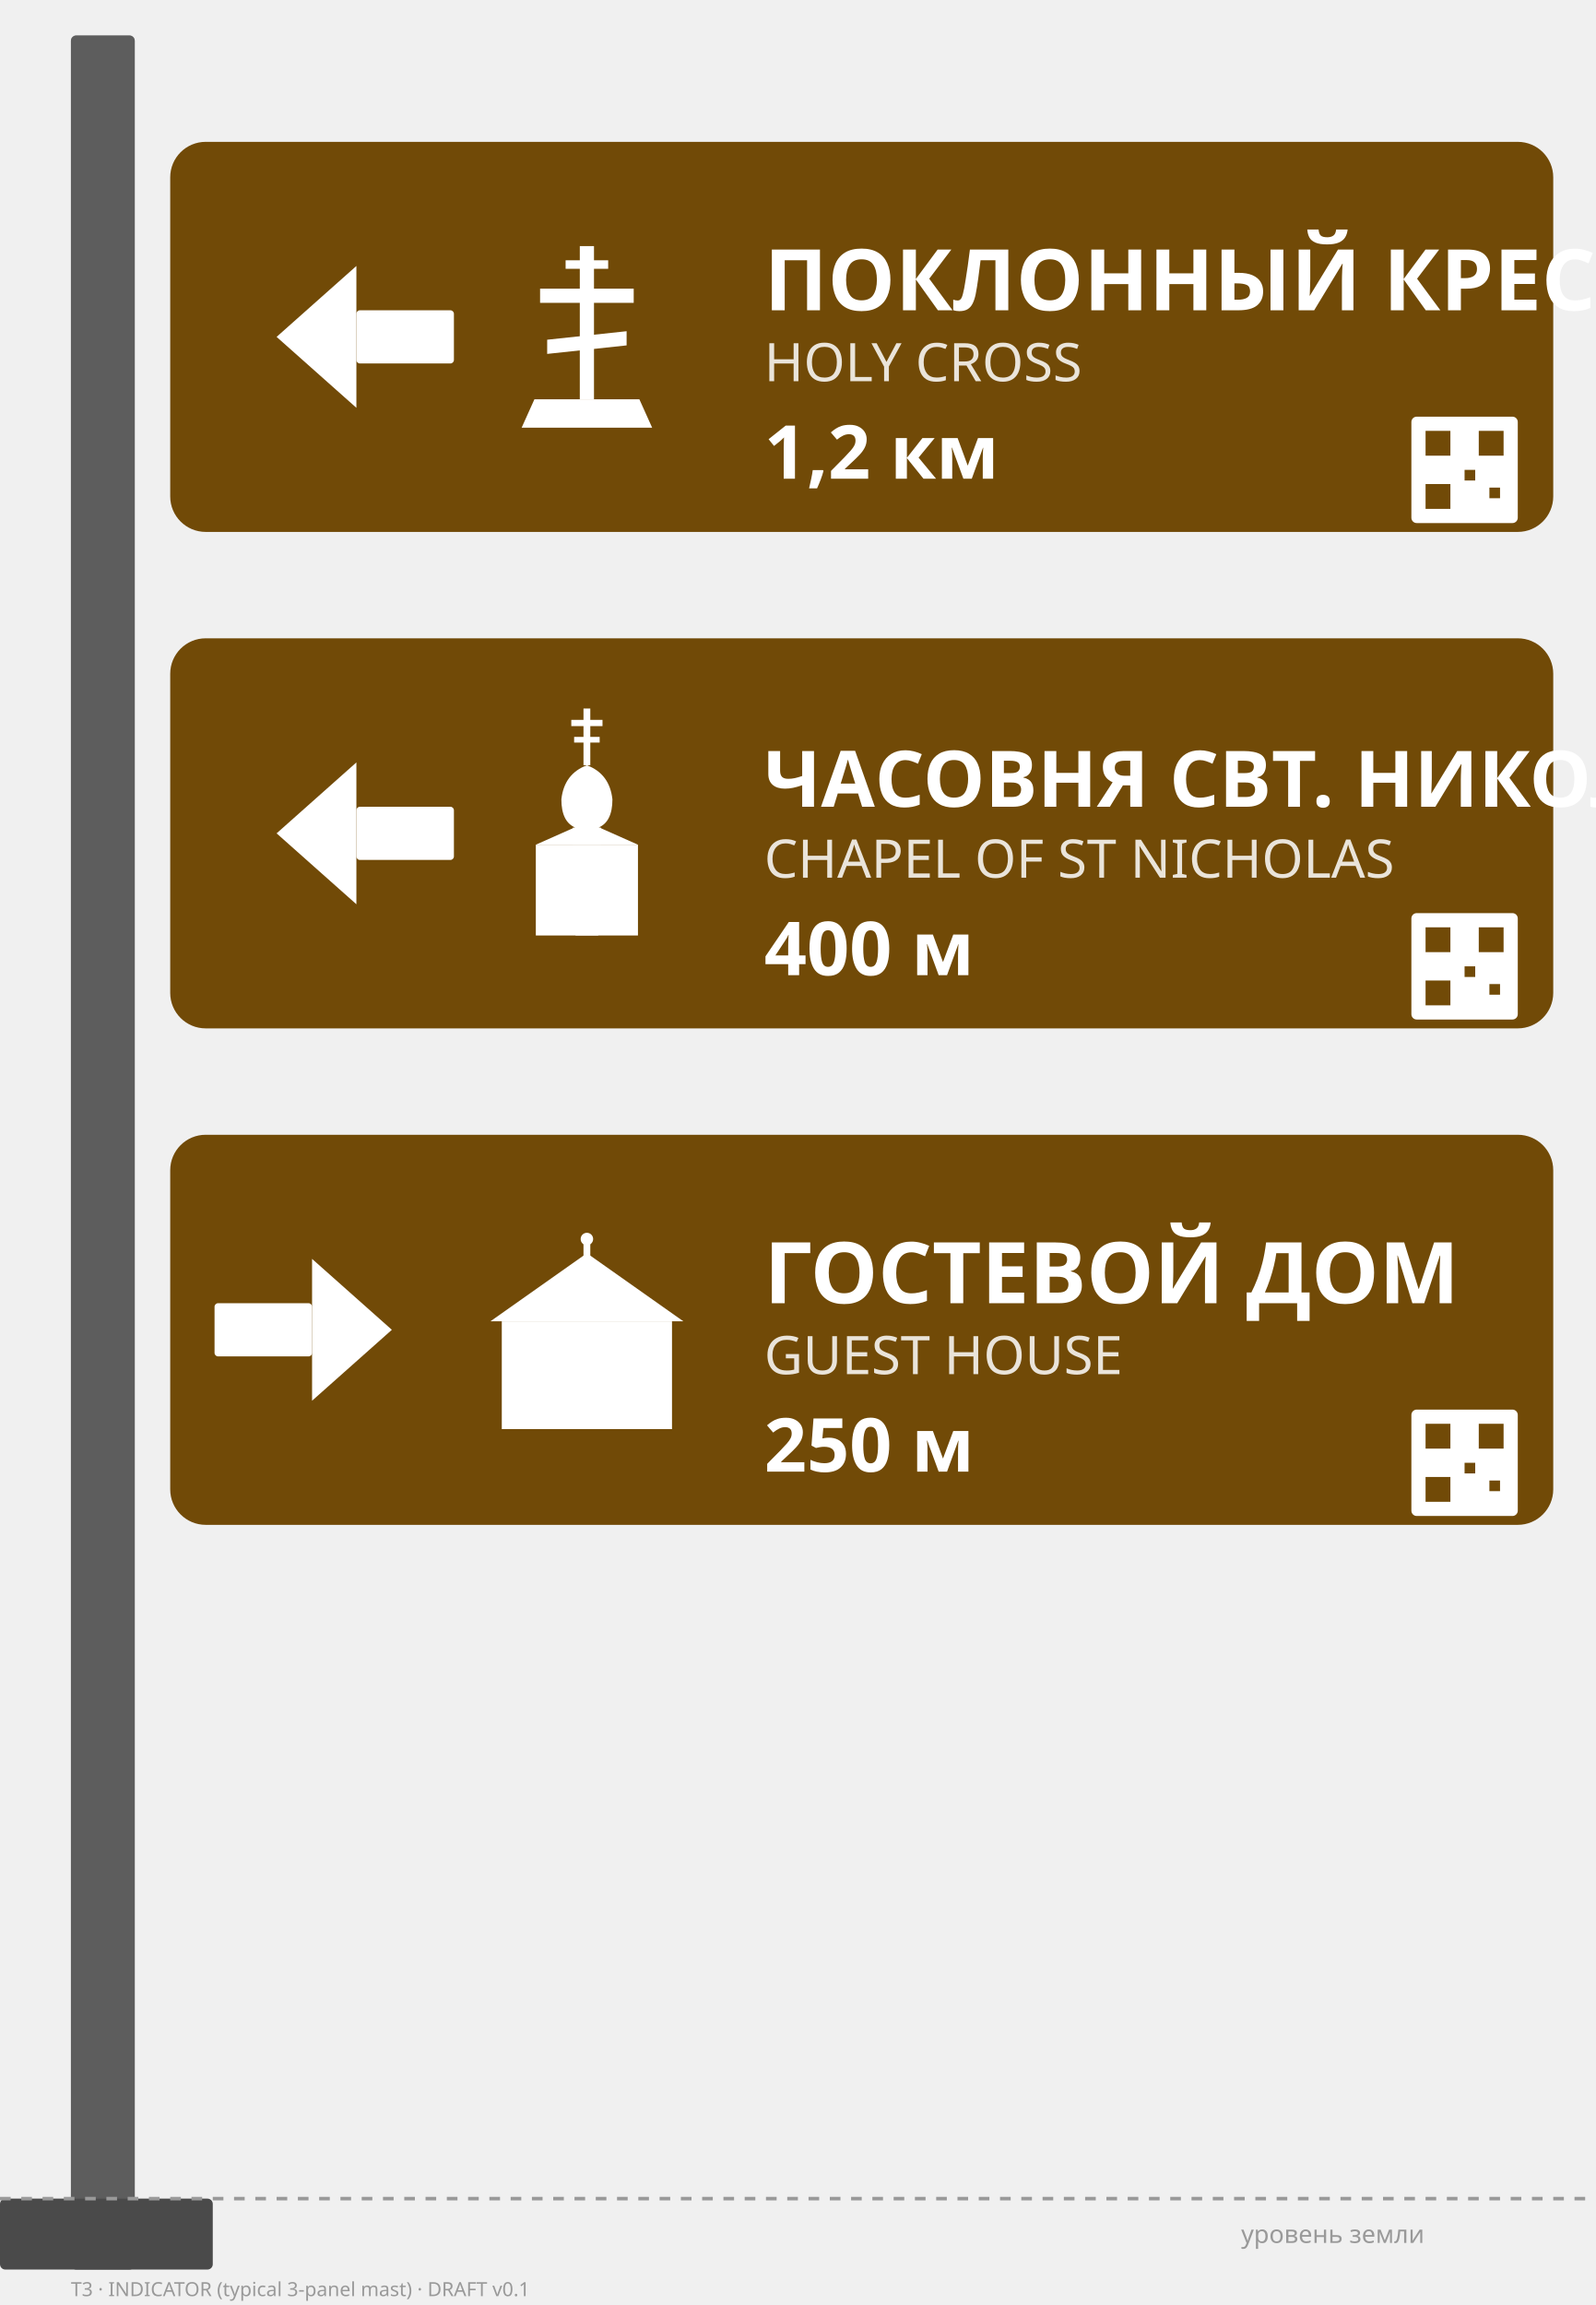
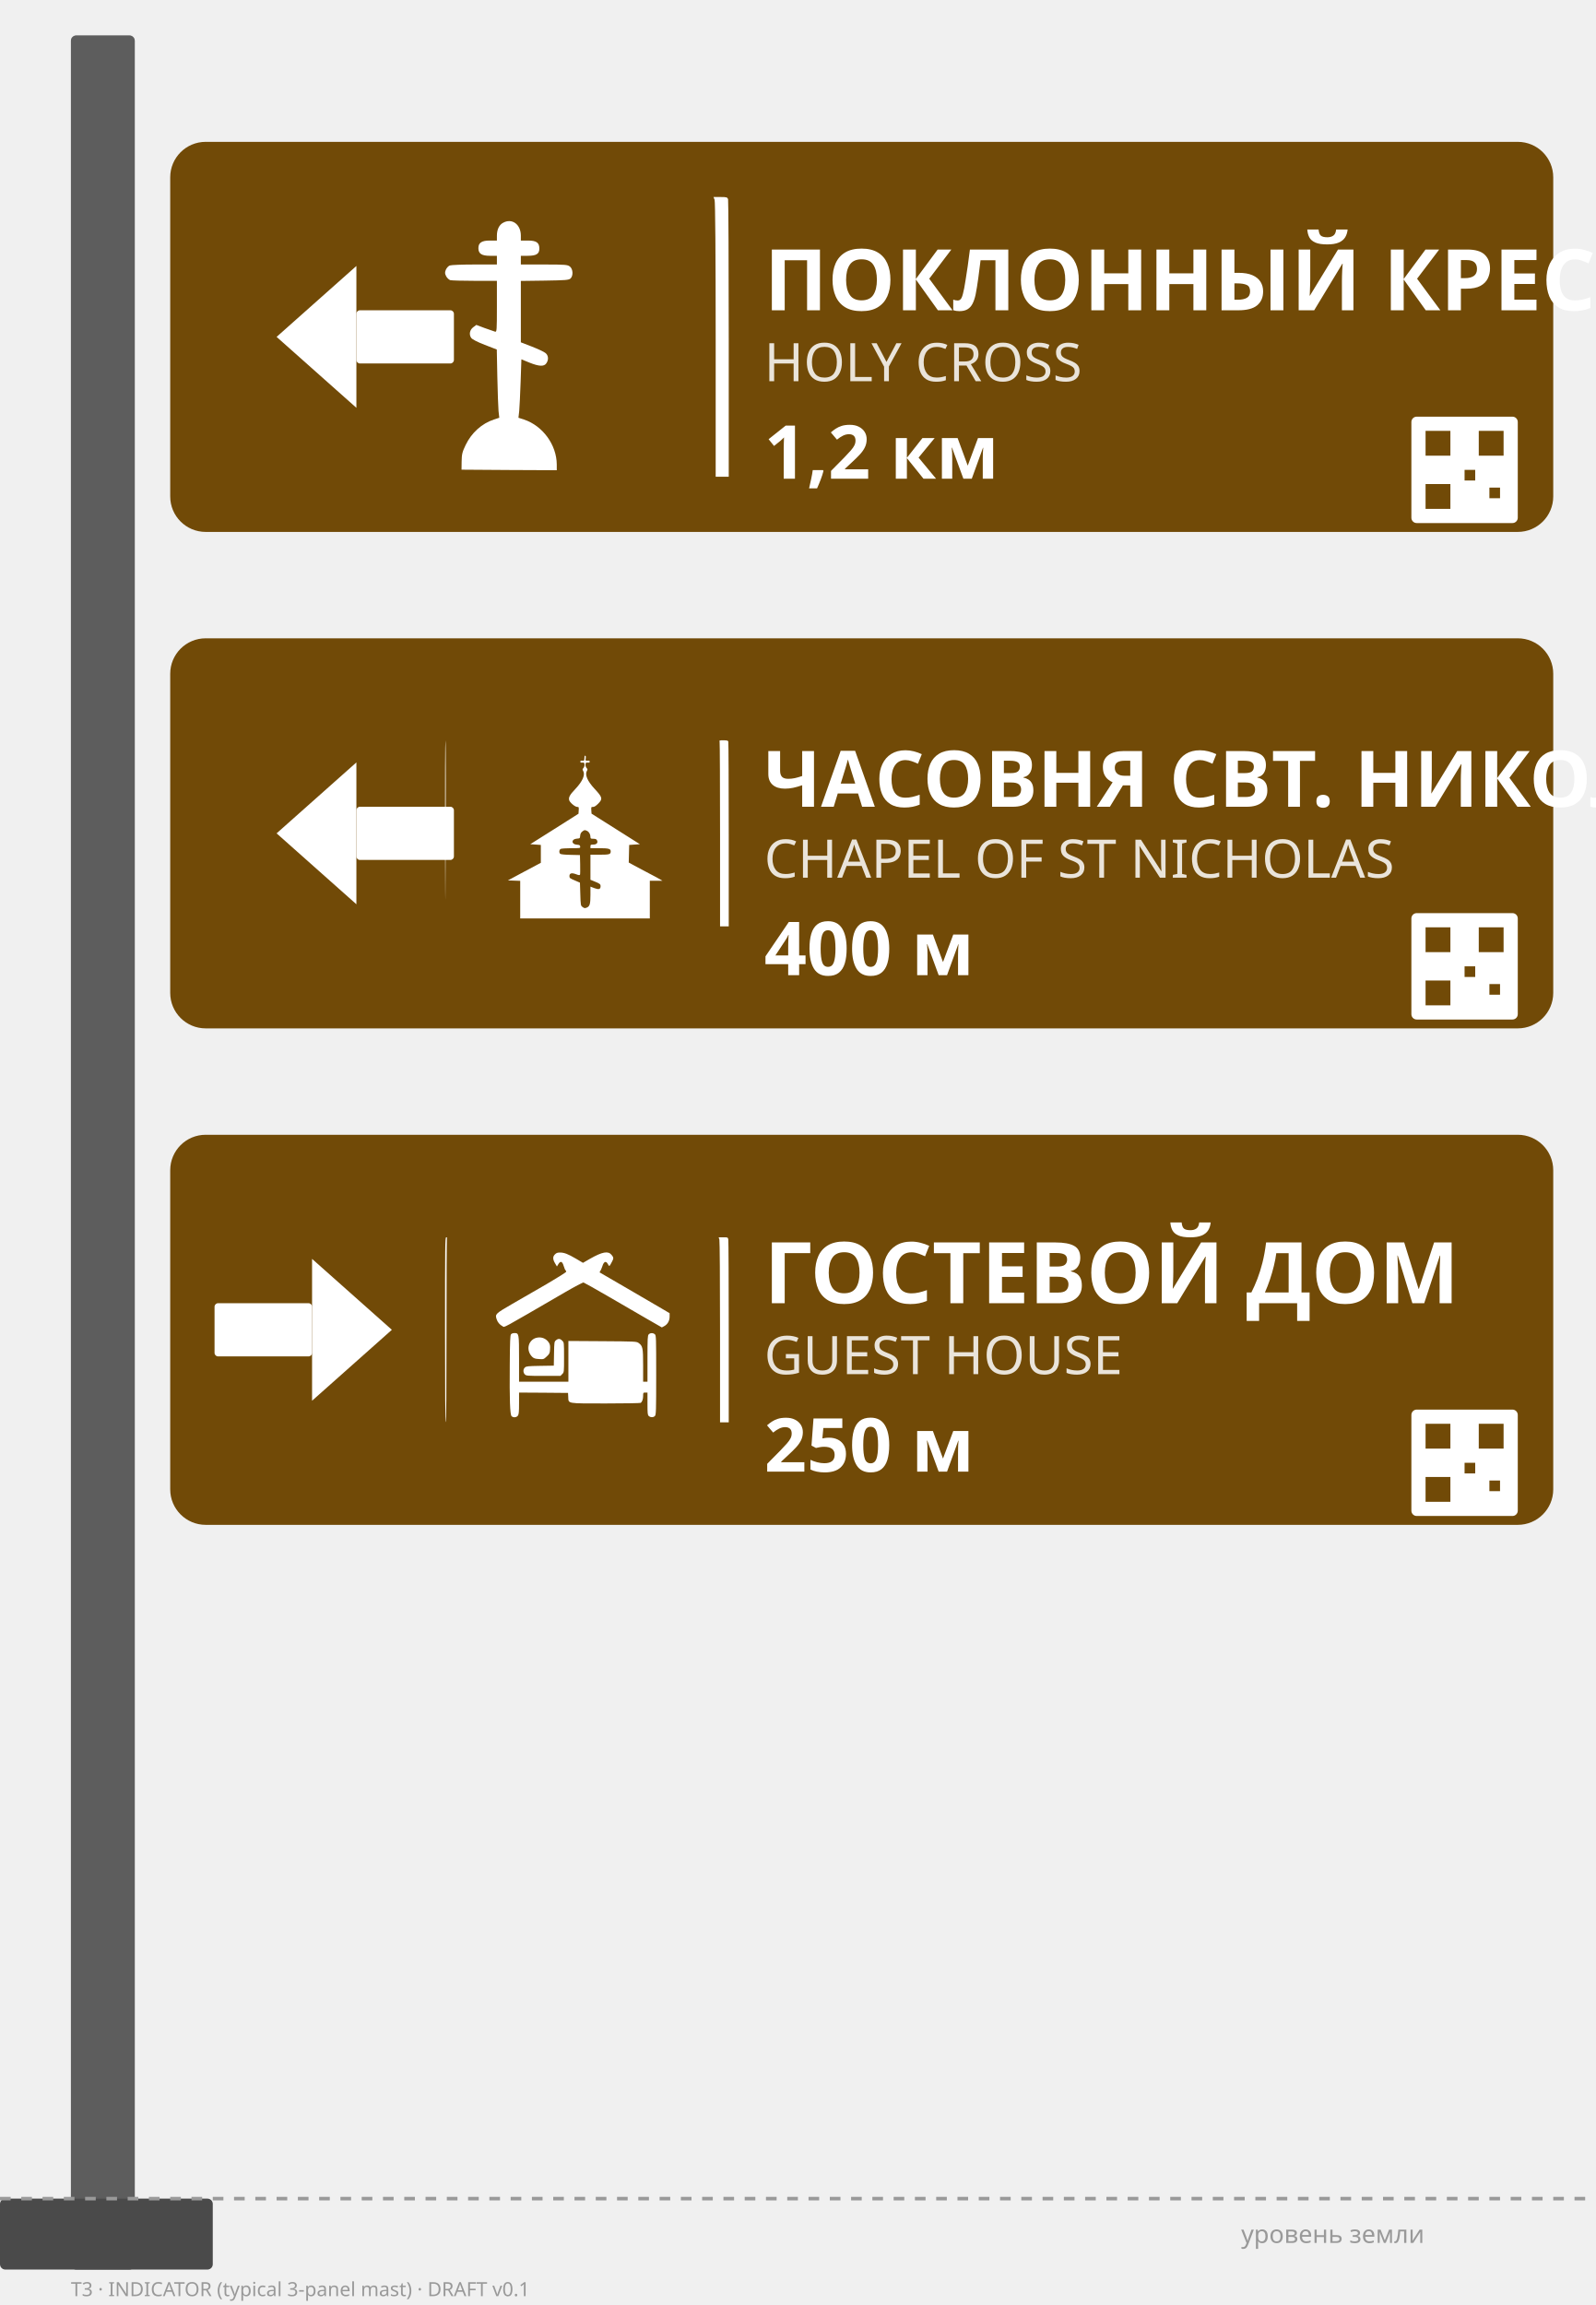
<svg xmlns="http://www.w3.org/2000/svg" viewBox="0 0 900 1300" role="img" aria-label="T3: Указатели направления (типовой узел из 3 панелей)">
  <defs>
-     <g id="pict-cross" fill="#fff">
-       <path d="M 270 820 L 730 820 L 685 720 L 315 720 Z" />
-       <rect x="475" y="180" width="50" height="540" />
-       <rect x="425" y="230" width="150" height="30" />
-       <rect x="335" y="330" width="330" height="50" />
-       <path d="M 360 510 L 640 480 L 640 530 L 360 560 Z" />
+     <g id="pict-cross">
+       <g transform="translate(0 6.97772) scale(3.83675)">
+         <g transform="translate(-161.3627,437) scale(0.1,-0.1)" fill="#fff">
+           <path d="M4090 4344 c6 -16 10 -491 10 -1285 l0 -1259 60 0 60 0 0 1263 c0 694 -3 1272 -6 1285 -6 20 -12 22 -70 22 l-64 0 10 -26z" />
+           <path d="M2148 4134 c-37 -19 -58 -63 -58 -119 l0 -45 -65 0 c-75 0 -105 -20 -105 -70 0 -50 30 -70 105 -70 l65 0 0 -40 0 -40 -204 0 c-113 0 -216 -4 -229 -9 -13 -5 -29 -23 -36 -39 -10 -25 -10 -35 3 -60 8 -16 26 -32 38 -36 13 -3 114 -6 226 -6 l202 0 0 -236 c0 -220 -1 -236 -17 -231 -10 3 -53 18 -95 33 l-77 29 -28 -21 c-32 -24 -41 -65 -20 -97 9 -14 55 -38 125 -65 l111 -43 5 -252 c3 -139 8 -280 11 -313 l7 -62 -49 -16 c-112 -37 -206 -122 -260 -234 -31 -64 -36 -85 -37 -151 l-1 -76 438 -3 437 -2 0 52 c-1 181 -128 356 -302 414 l-50 16 7 62 c3 33 9 154 13 268 l7 207 73 -30 c90 -36 135 -38 156 -7 23 33 20 73 -8 95 -13 11 -69 37 -125 59 l-101 39 0 282 0 282 220 3 c192 3 221 5 237 20 26 26 22 86 -6 109 -21 17 -43 19 -237 19 l-214 0 0 40 0 40 63 0 c79 0 107 17 107 66 0 55 -27 74 -105 74 l-65 0 0 45 c0 104 -81 163 -162 119z" />
+         </g>
+       </g>
    </g>
-     <g id="pict-church" fill="#fff">
-       <rect x="488" y="60" width="24" height="200" />
-       <rect x="445" y="100" width="110" height="22" />
-       <rect x="455" y="160" width="90" height="20" />
-       <path d="M 500 260 Q 420 290 410 380 Q 410 460 460 480 L 540 480 Q 590 460 590 380 Q 580 290 500 260 Z" />
-       <rect x="450" y="480" width="100" height="60" />
-       <path d="M 320 540 L 500 460 L 680 540 Z" />
-       <rect x="320" y="540" width="360" height="320" />
-       <path d="M 460 860 L 460 730 Q 460 700 500 700 Q 540 700 540 730 L 540 860 Z" />
-       <rect x="360" y="640" width="40" height="80" rx="20" />
-       <rect x="600" y="640" width="40" height="80" rx="20" />
+     <g id="pict-church">
+       <g transform="translate(0 172.024) scale(2.55234)">
+         <g transform="translate(-31.20252,437.0001) scale(0.1,-0.1)" fill="#fff">
+           <path d="M312 3083 c2 -709 4 -1081 5 -828 7 1215 7 2115 1 2115 -5 0 -7 -579 -6 -1287z" />
+           <path d="M4104 4348 c3 -13 6 -591 6 -1285 l0 -1263 60 0 60 0 0 1269 c0 698 -3 1276 -6 1285 -5 12 -21 16 -66 16 -58 0 -60 -1 -54 -22z" />
+           <path d="M2239 4153 c-1 -4 -2 -21 -3 -38 -1 -27 -4 -30 -28 -27 -20 2 -28 -2 -28 -13 0 -11 8 -15 28 -13 23 3 27 -1 30 -25 2 -17 -4 -37 -14 -48 -15 -17 -16 -24 -6 -39 34 -54 -5 -145 -108 -254 -74 -78 -94 -113 -84 -152 8 -32 81 -94 111 -94 22 0 24 -3 21 -47 l-3 -47 -333 -211 -333 -210 73 -5 73 -5 0 -123 0 -124 -228 -121 -227 -122 85 -3 85 -3 0 -259 0 -260 895 0 895 0 0 260 0 260 88 0 87 0 -30 18 c-16 10 -88 49 -160 86 -71 38 -163 87 -203 108 l-73 40 3 122 3 121 74 5 74 5 -334 211 -334 211 -3 47 c-3 44 -2 46 24 46 18 0 40 14 70 44 66 66 61 88 -47 204 -101 108 -140 199 -107 252 10 15 9 22 -6 39 -10 11 -16 31 -14 48 3 24 7 28 31 25 19 -2 27 2 27 13 0 10 -7 16 -17 14 -40 -4 -45 0 -38 30 3 17 2 32 -4 36 -6 3 -12 3 -12 -2z m34 -1034 c28 -13 47 -48 47 -84 0 -22 4 -25 40 -25 29 0 42 -5 50 -20 18 -34 -4 -60 -50 -60 -36 0 -40 -3 -40 -25 l0 -25 121 0 c130 0 159 -8 159 -43 0 -42 -17 -47 -152 -47 l-128 0 0 -173 0 -173 58 -24 c72 -29 82 -37 82 -65 0 -42 -24 -50 -85 -27 l-55 21 0 -114 c0 -127 -9 -158 -52 -176 -25 -10 -33 -9 -56 8 -27 20 -27 21 -32 179 l-5 158 -60 26 c-80 34 -85 37 -85 65 0 40 31 48 90 26 38 -15 52 -16 56 -7 3 7 3 70 2 142 l-3 129 -129 3 c-75 1 -135 7 -143 14 -19 16 -16 56 6 68 11 5 77 10 146 10 125 0 126 0 123 23 -2 18 -10 23 -45 25 -81 6 -81 78 0 84 41 3 42 4 45 40 2 26 11 44 29 58 30 23 34 24 66 9z" />
+         </g>
+       </g>
    </g>
-     <g id="pict-inn" fill="#fff">
-       <path d="M 160 470 L 500 230 L 840 470 Z" />
-       <rect x="488" y="180" width="24" height="80" rx="6" />
-       <circle cx="500" cy="180" r="22" />
-       <rect x="200" y="470" width="600" height="380" />
-       <ellipse cx="320" cy="640" rx="60" ry="30" />
-       <circle cx="320" cy="610" r="44" />
-       <path d="M 280 670 L 660 670 L 680 740 L 280 740 Z" />
-       <rect x="240" y="740" width="460" height="40" rx="8" />
-       <rect x="250" y="780" width="22" height="50" />
-       <rect x="668" y="780" width="22" height="50" />
+     <g id="pict-inn">
+       <g transform="translate(0 173.913) scale(2.55754)">
+         <g transform="translate(-31,434) scale(0.1,-0.1)" fill="#fff">
+           <path d="M310 3065 c0 -843 3 -1275 10 -1275 7 0 10 426 10 1259 0 693 3 1266 6 1275 4 11 1 16 -10 16 -15 0 -16 -111 -16 -1275z" />
+           <path d="M4091 4308 c5 -20 9 -539 9 -1275 l0 -1243 60 0 60 0 0 1244 c0 684 -3 1258 -6 1275 -6 31 -7 31 -70 31 l-63 0 10 -32z" />
+           <path d="M1825 4105 c-32 -31 -32 -67 1 -123 l26 -44 19 31 c30 50 55 41 74 -24 9 -30 21 -57 26 -60 5 -4 9 -12 9 -19 0 -8 -123 -85 -272 -172 -150 -87 -366 -212 -480 -277 -224 -130 -230 -136 -207 -206 13 -42 43 -77 82 -97 31 -16 -49 -60 856 466 134 78 252 140 260 137 9 -2 163 -89 341 -192 179 -104 418 -242 531 -308 l207 -119 30 16 c48 25 76 72 77 130 l0 50 -95 56 c-52 31 -268 157 -480 280 -212 122 -387 224 -389 226 -2 2 1 10 8 18 6 7 19 38 29 67 21 68 51 78 77 28 19 -35 20 -34 55 33 26 48 25 60 -6 97 -47 56 -127 41 -296 -55 l-97 -56 -96 57 c-113 66 -162 85 -222 85 -33 0 -50 -6 -68 -25z" />
+           <path d="M1219 3003 c-11 -13 -15 -96 -17 -422 -4 -479 3 -685 25 -706 22 -23 69 -19 87 7 13 18 16 53 16 170 l0 148 338 -2 337 -3 3 -57 c5 -93 -26 -88 517 -88 258 0 475 4 481 8 21 14 34 51 34 96 0 44 1 46 30 46 l30 0 0 -153 c0 -136 2 -156 18 -170 24 -22 65 -21 85 1 15 17 17 70 17 564 0 515 -1 546 -18 561 -24 22 -65 21 -85 -1 -15 -16 -17 -55 -17 -335 l0 -317 -30 0 -30 0 0 223 c0 244 -5 269 -63 311 -28 20 -41 21 -498 24 l-469 3 0 -281 0 -280 -340 0 -340 0 0 313 c0 350 -1 357 -64 357 -19 0 -40 -7 -47 -17z" />
+           <path d="M1532 2940 c-89 -54 -97 -175 -18 -250 21 -19 40 -25 91 -28 62 -4 64 -4 106 35 39 37 43 45 46 99 3 47 0 66 -16 92 -29 45 -77 72 -131 72 -27 0 -58 -8 -78 -20z" />
+           <path d="M1839 2921 c-23 -19 -24 -25 -27 -184 l-3 -166 -189 -3 c-168 -3 -190 -5 -209 -22 -27 -24 -27 -70 -1 -96 19 -19 33 -20 255 -20 l236 0 24 25 c25 24 25 25 25 230 0 205 0 206 -25 230 -29 30 -55 32 -86 6z" />
+         </g>
+       </g>
    </g>
    <g id="arrow-left" fill="#fff">
      <rect x="35" y="-15" width="55" height="30" rx="2" />
      <path d="M 35 -40 L 35 40 L -10 0 Z" />
    </g>
  </defs>
  <rect x="40" y="20" width="36" height="1260" fill="#4a4a4a" rx="3" />
  <rect x="40" y="20" width="36" height="1260" fill="#7a7a7a" rx="3" opacity="0.4" />
  <rect x="0" y="1240" width="120" height="40" fill="#4a4a4a" rx="3" />
  <g transform="translate(96 80)">
    <rect width="780" height="220" rx="20" fill="#714A07" />
    <g transform="translate(70 110)">
      <use href="#arrow-left" />
    </g>
    <g transform="translate(155 30) scale(0.16)">
      <use href="#pict-cross" />
    </g>
    <text x="335" y="95" fill="#fff" font-family="'Myriad Pro Condensed','PT Sans Narrow','Arial Narrow',sans-serif" font-weight="700" font-size="48" font-stretch="condensed">ПОКЛОННЫЙ КРЕСТ</text>
    <text x="335" y="135" fill="#fff" opacity="0.85" font-family="'Myriad Pro Condensed','PT Sans Narrow','Arial Narrow',sans-serif" font-weight="400" font-size="30" font-stretch="condensed">HOLY CROSS</text>
    <text x="335" y="190" fill="#fff" font-family="'Myriad Pro Condensed','PT Sans Narrow','Arial Narrow',sans-serif" font-weight="700" font-size="42" font-stretch="condensed">1,2 км</text>
    <rect x="700" y="155" width="60" height="60" fill="#fff" rx="3" />
    <g fill="#714A07">
      <rect x="708" y="163" width="14" height="14" />
      <rect x="738" y="163" width="14" height="14" />
      <rect x="708" y="193" width="14" height="14" />
      <rect x="730" y="185" width="6" height="6" />
      <rect x="744" y="195" width="6" height="6" />
    </g>
  </g>
  <g transform="translate(96 360)">
    <rect width="780" height="220" rx="20" fill="#714A07" />
    <g transform="translate(70 110)">
      <use href="#arrow-left" />
    </g>
    <g transform="translate(155 30) scale(0.16)">
      <use href="#pict-church" />
    </g>
    <text x="335" y="95" fill="#fff" font-family="'Myriad Pro Condensed','PT Sans Narrow','Arial Narrow',sans-serif" font-weight="700" font-size="44" font-stretch="condensed">ЧАСОВНЯ СВТ. НИКОЛАЯ</text>
    <text x="335" y="135" fill="#fff" opacity="0.85" font-family="'Myriad Pro Condensed','PT Sans Narrow','Arial Narrow',sans-serif" font-weight="400" font-size="30" font-stretch="condensed">CHAPEL OF ST NICHOLAS</text>
    <text x="335" y="190" fill="#fff" font-family="'Myriad Pro Condensed','PT Sans Narrow','Arial Narrow',sans-serif" font-weight="700" font-size="42" font-stretch="condensed">400 м</text>
    <rect x="700" y="155" width="60" height="60" fill="#fff" rx="3" />
    <g fill="#714A07">
      <rect x="708" y="163" width="14" height="14" />
      <rect x="738" y="163" width="14" height="14" />
      <rect x="708" y="193" width="14" height="14" />
      <rect x="730" y="185" width="6" height="6" />
      <rect x="744" y="195" width="6" height="6" />
    </g>
  </g>
  <g transform="translate(96 640)">
    <rect width="780" height="220" rx="20" fill="#714A07" />
    <g transform="translate(115 110) rotate(180)">
      <use href="#arrow-left" />
    </g>
    <g transform="translate(155 30) scale(0.16)">
      <use href="#pict-inn" />
    </g>
    <text x="335" y="95" fill="#fff" font-family="'Myriad Pro Condensed','PT Sans Narrow','Arial Narrow',sans-serif" font-weight="700" font-size="48" font-stretch="condensed">ГОСТЕВОЙ ДОМ</text>
    <text x="335" y="135" fill="#fff" opacity="0.85" font-family="'Myriad Pro Condensed','PT Sans Narrow','Arial Narrow',sans-serif" font-weight="400" font-size="30" font-stretch="condensed">GUEST HOUSE</text>
    <text x="335" y="190" fill="#fff" font-family="'Myriad Pro Condensed','PT Sans Narrow','Arial Narrow',sans-serif" font-weight="700" font-size="42" font-stretch="condensed">250 м</text>
    <rect x="700" y="155" width="60" height="60" fill="#fff" rx="3" />
    <g fill="#714A07">
      <rect x="708" y="163" width="14" height="14" />
      <rect x="738" y="163" width="14" height="14" />
      <rect x="708" y="193" width="14" height="14" />
      <rect x="730" y="185" width="6" height="6" />
      <rect x="744" y="195" width="6" height="6" />
    </g>
  </g>
  <line x1="0" y1="1240" x2="900" y2="1240" stroke="#999" stroke-width="2" stroke-dasharray="6 6" />
  <text x="700" y="1265" fill="#999" font-family="sans-serif" font-size="14">уровень земли</text>
  <text x="40" y="1295" fill="#999" font-size="11" font-family="sans-serif">T3 · INDICATOR (typical 3-panel mast) · DRAFT v0.1</text>
</svg>
